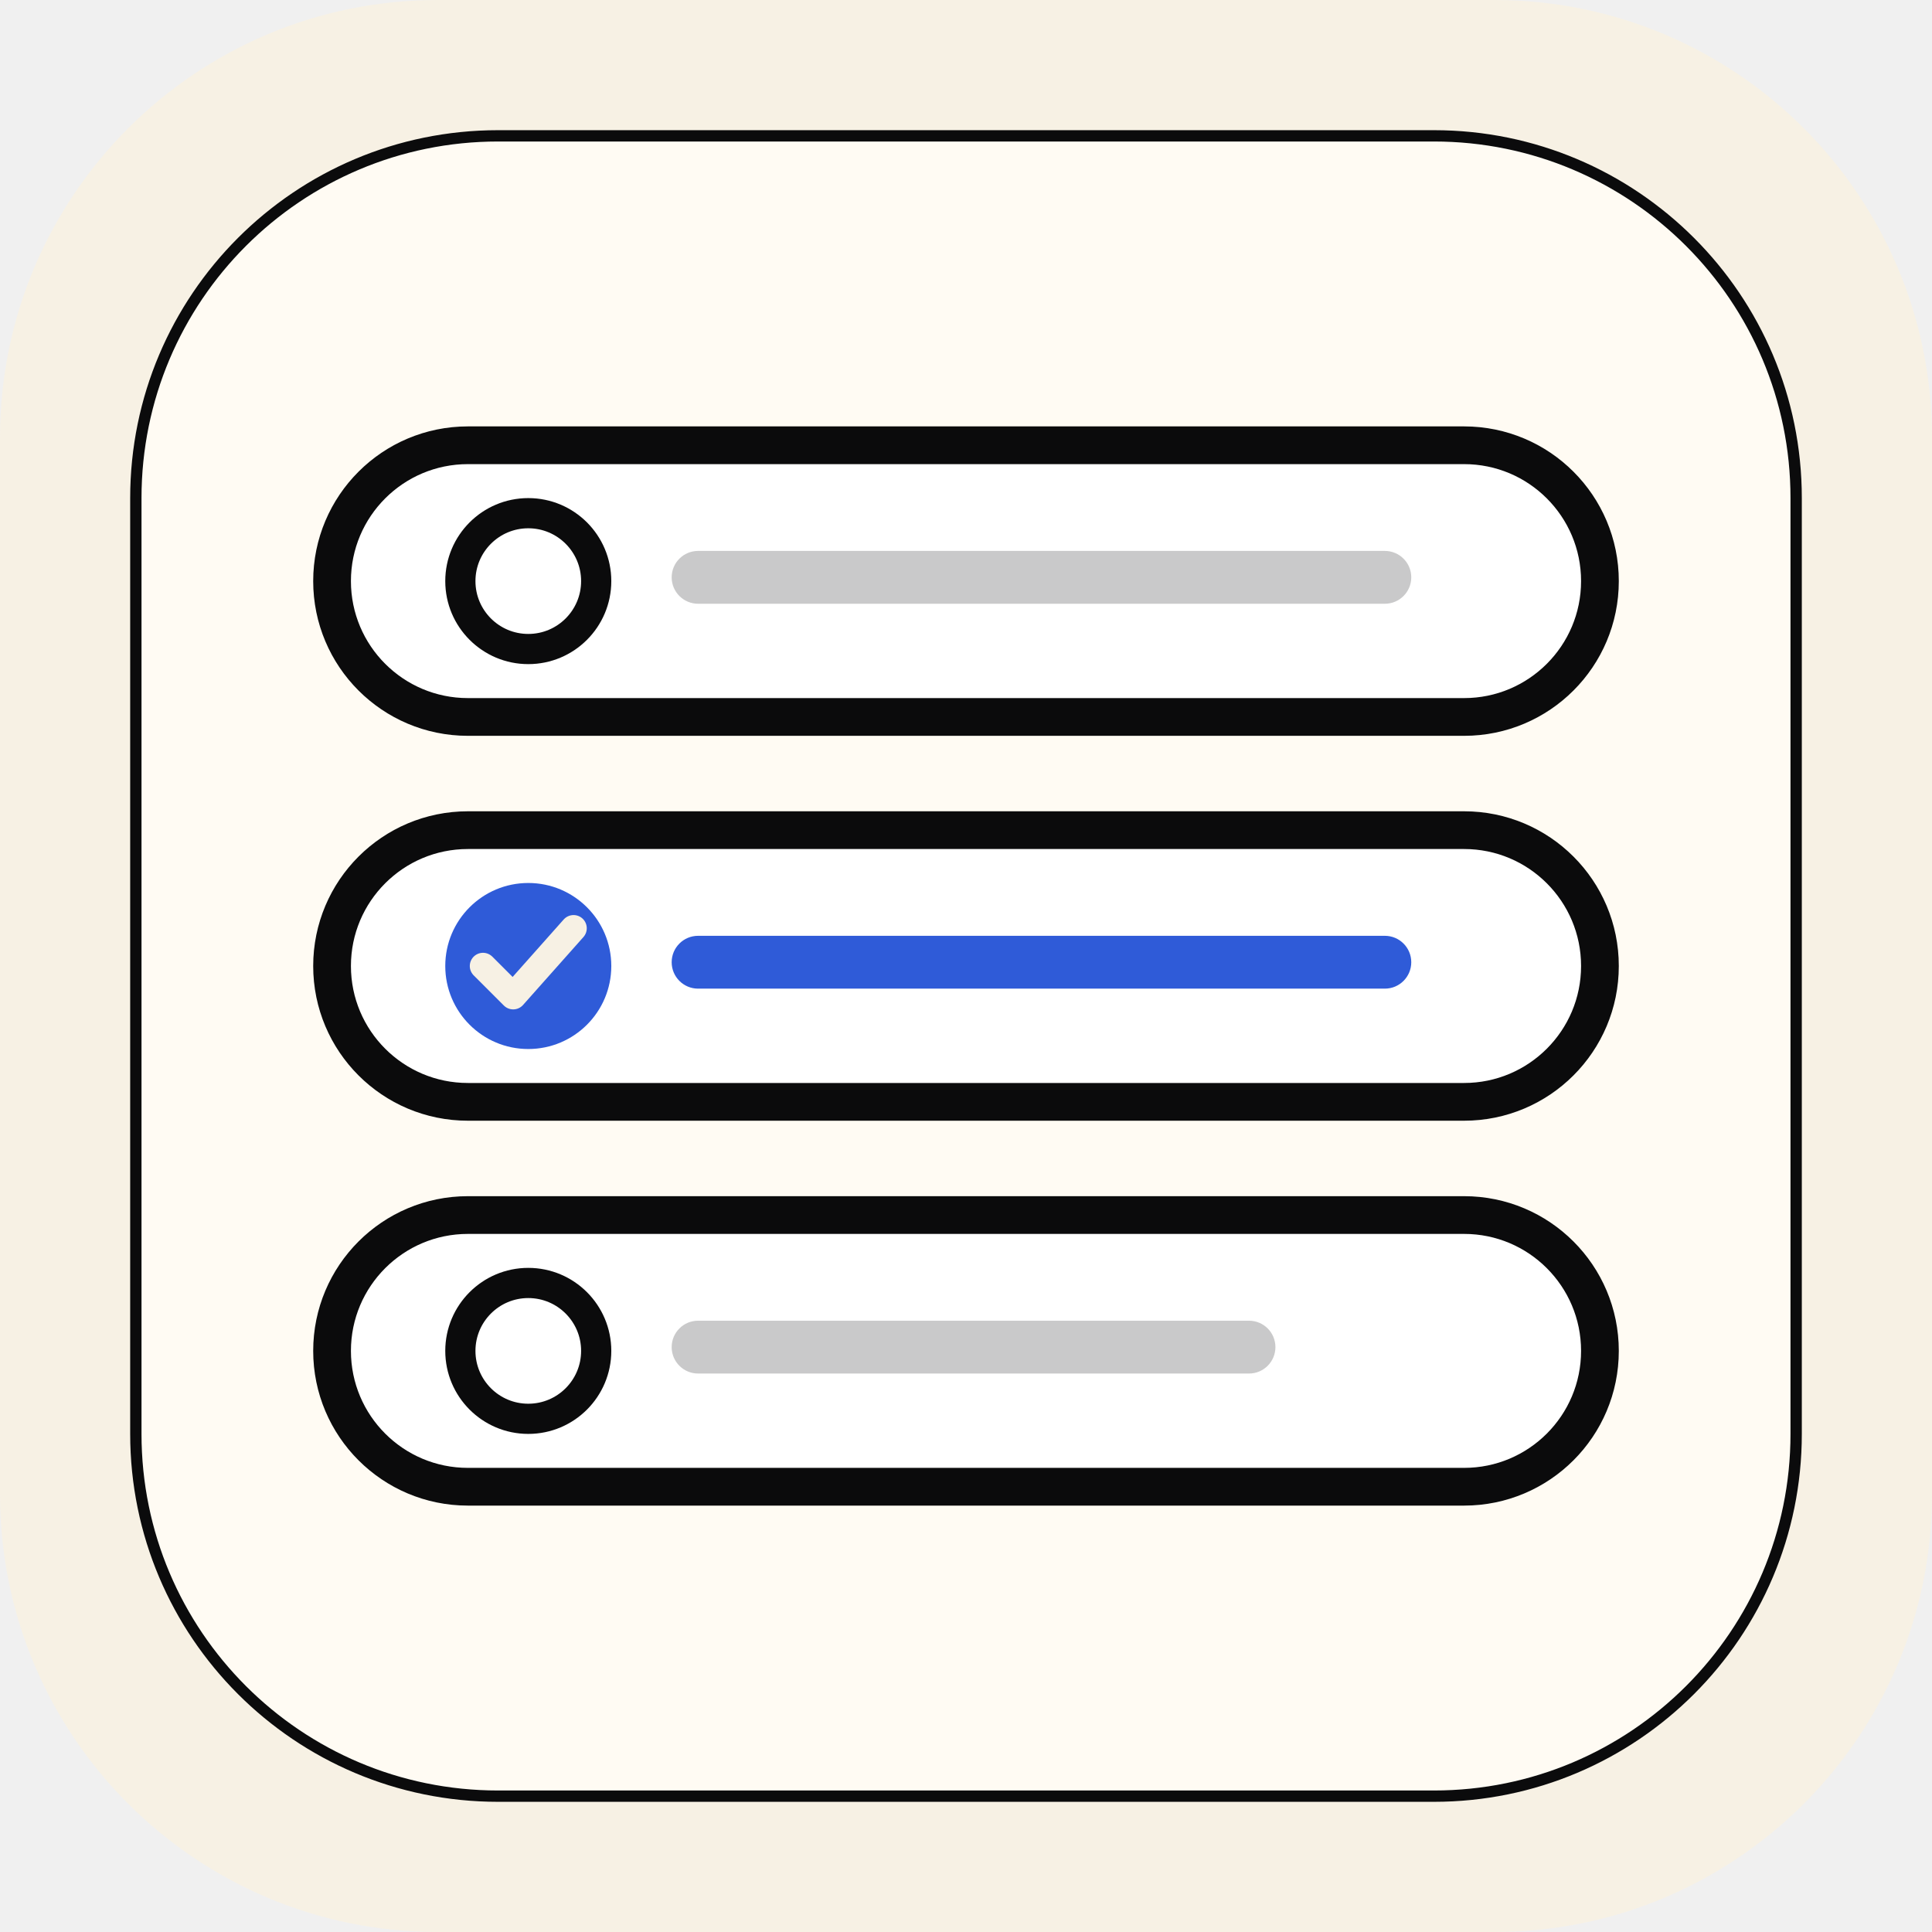
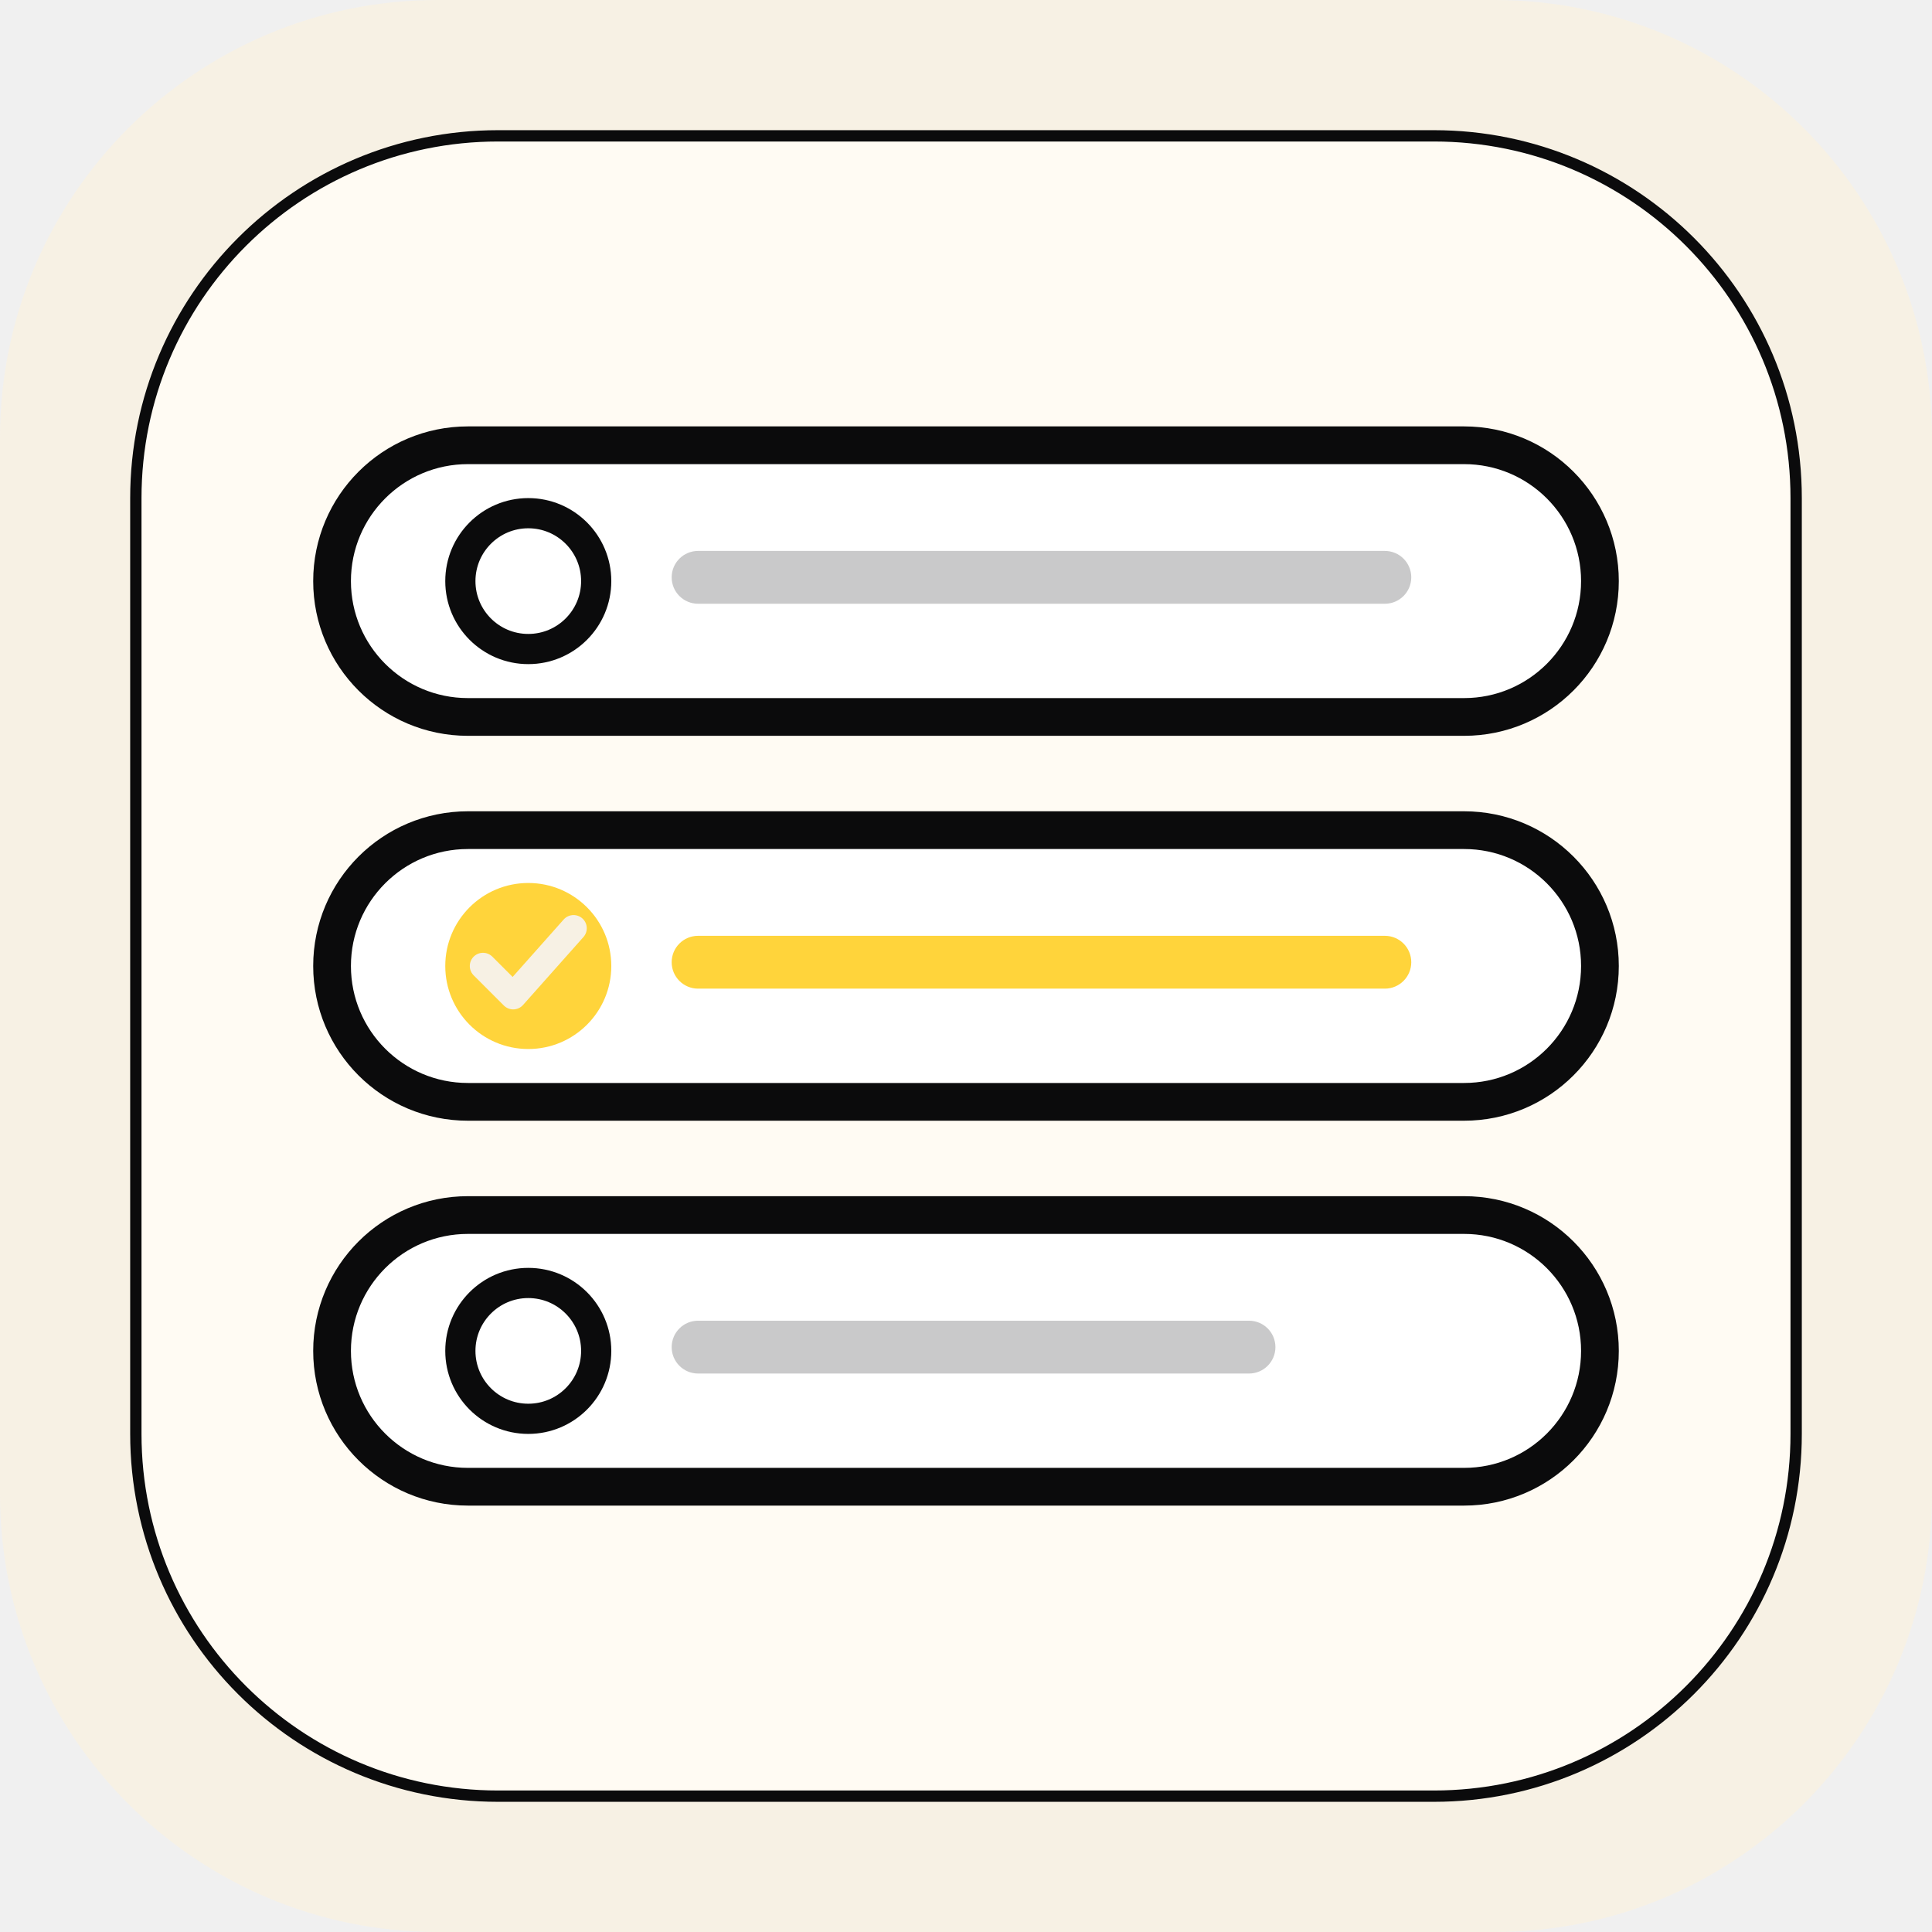
<svg xmlns="http://www.w3.org/2000/svg" width="512" height="512" viewBox="0 0 512 512" role="img" aria-labelledby="title">
  <rect width="512" height="512" rx="116" fill="#F7F1E4" />
  <rect x="36" y="36" width="440" height="440" rx="96" fill="#FFFBF3" stroke="#0B0B0C" stroke-width="3" />
  <rect x="88" y="118" width="336" height="72" rx="36" fill="#FFFFFF" stroke="#0B0B0C" stroke-width="10" />
  <circle cx="140" cy="154" r="18" fill="none" stroke="#0B0B0C" stroke-width="8" />
  <rect x="178" y="146" width="196" height="14" rx="7" fill="#0B0B0C" opacity="0.22" />
  <rect x="88" y="220" width="336" height="72" rx="36" fill="#FFFFFF" stroke="#0B0B0C" stroke-width="10" />
-   <circle cx="140" cy="256" r="22" fill="#2F5BD8" />
+   <circle cx="140" cy="256" r="22" fill="#FFD43B" />
  <path d="M128 256 l8 8 16-18" fill="none" stroke="#F7F1E4" stroke-width="7" stroke-linecap="round" stroke-linejoin="round" />
-   <rect x="178" y="248" width="196" height="14" rx="7" fill="#2F5BD8" />
+   <rect x="178" y="248" width="196" height="14" rx="7" fill="#FFD43B" />
  <rect x="88" y="322" width="336" height="72" rx="36" fill="#FFFFFF" stroke="#0B0B0C" stroke-width="10" />
  <circle cx="140" cy="358" r="18" fill="none" stroke="#0B0B0C" stroke-width="8" />
  <rect x="178" y="350" width="160" height="14" rx="7" fill="#0B0B0C" opacity="0.22" />
</svg>
